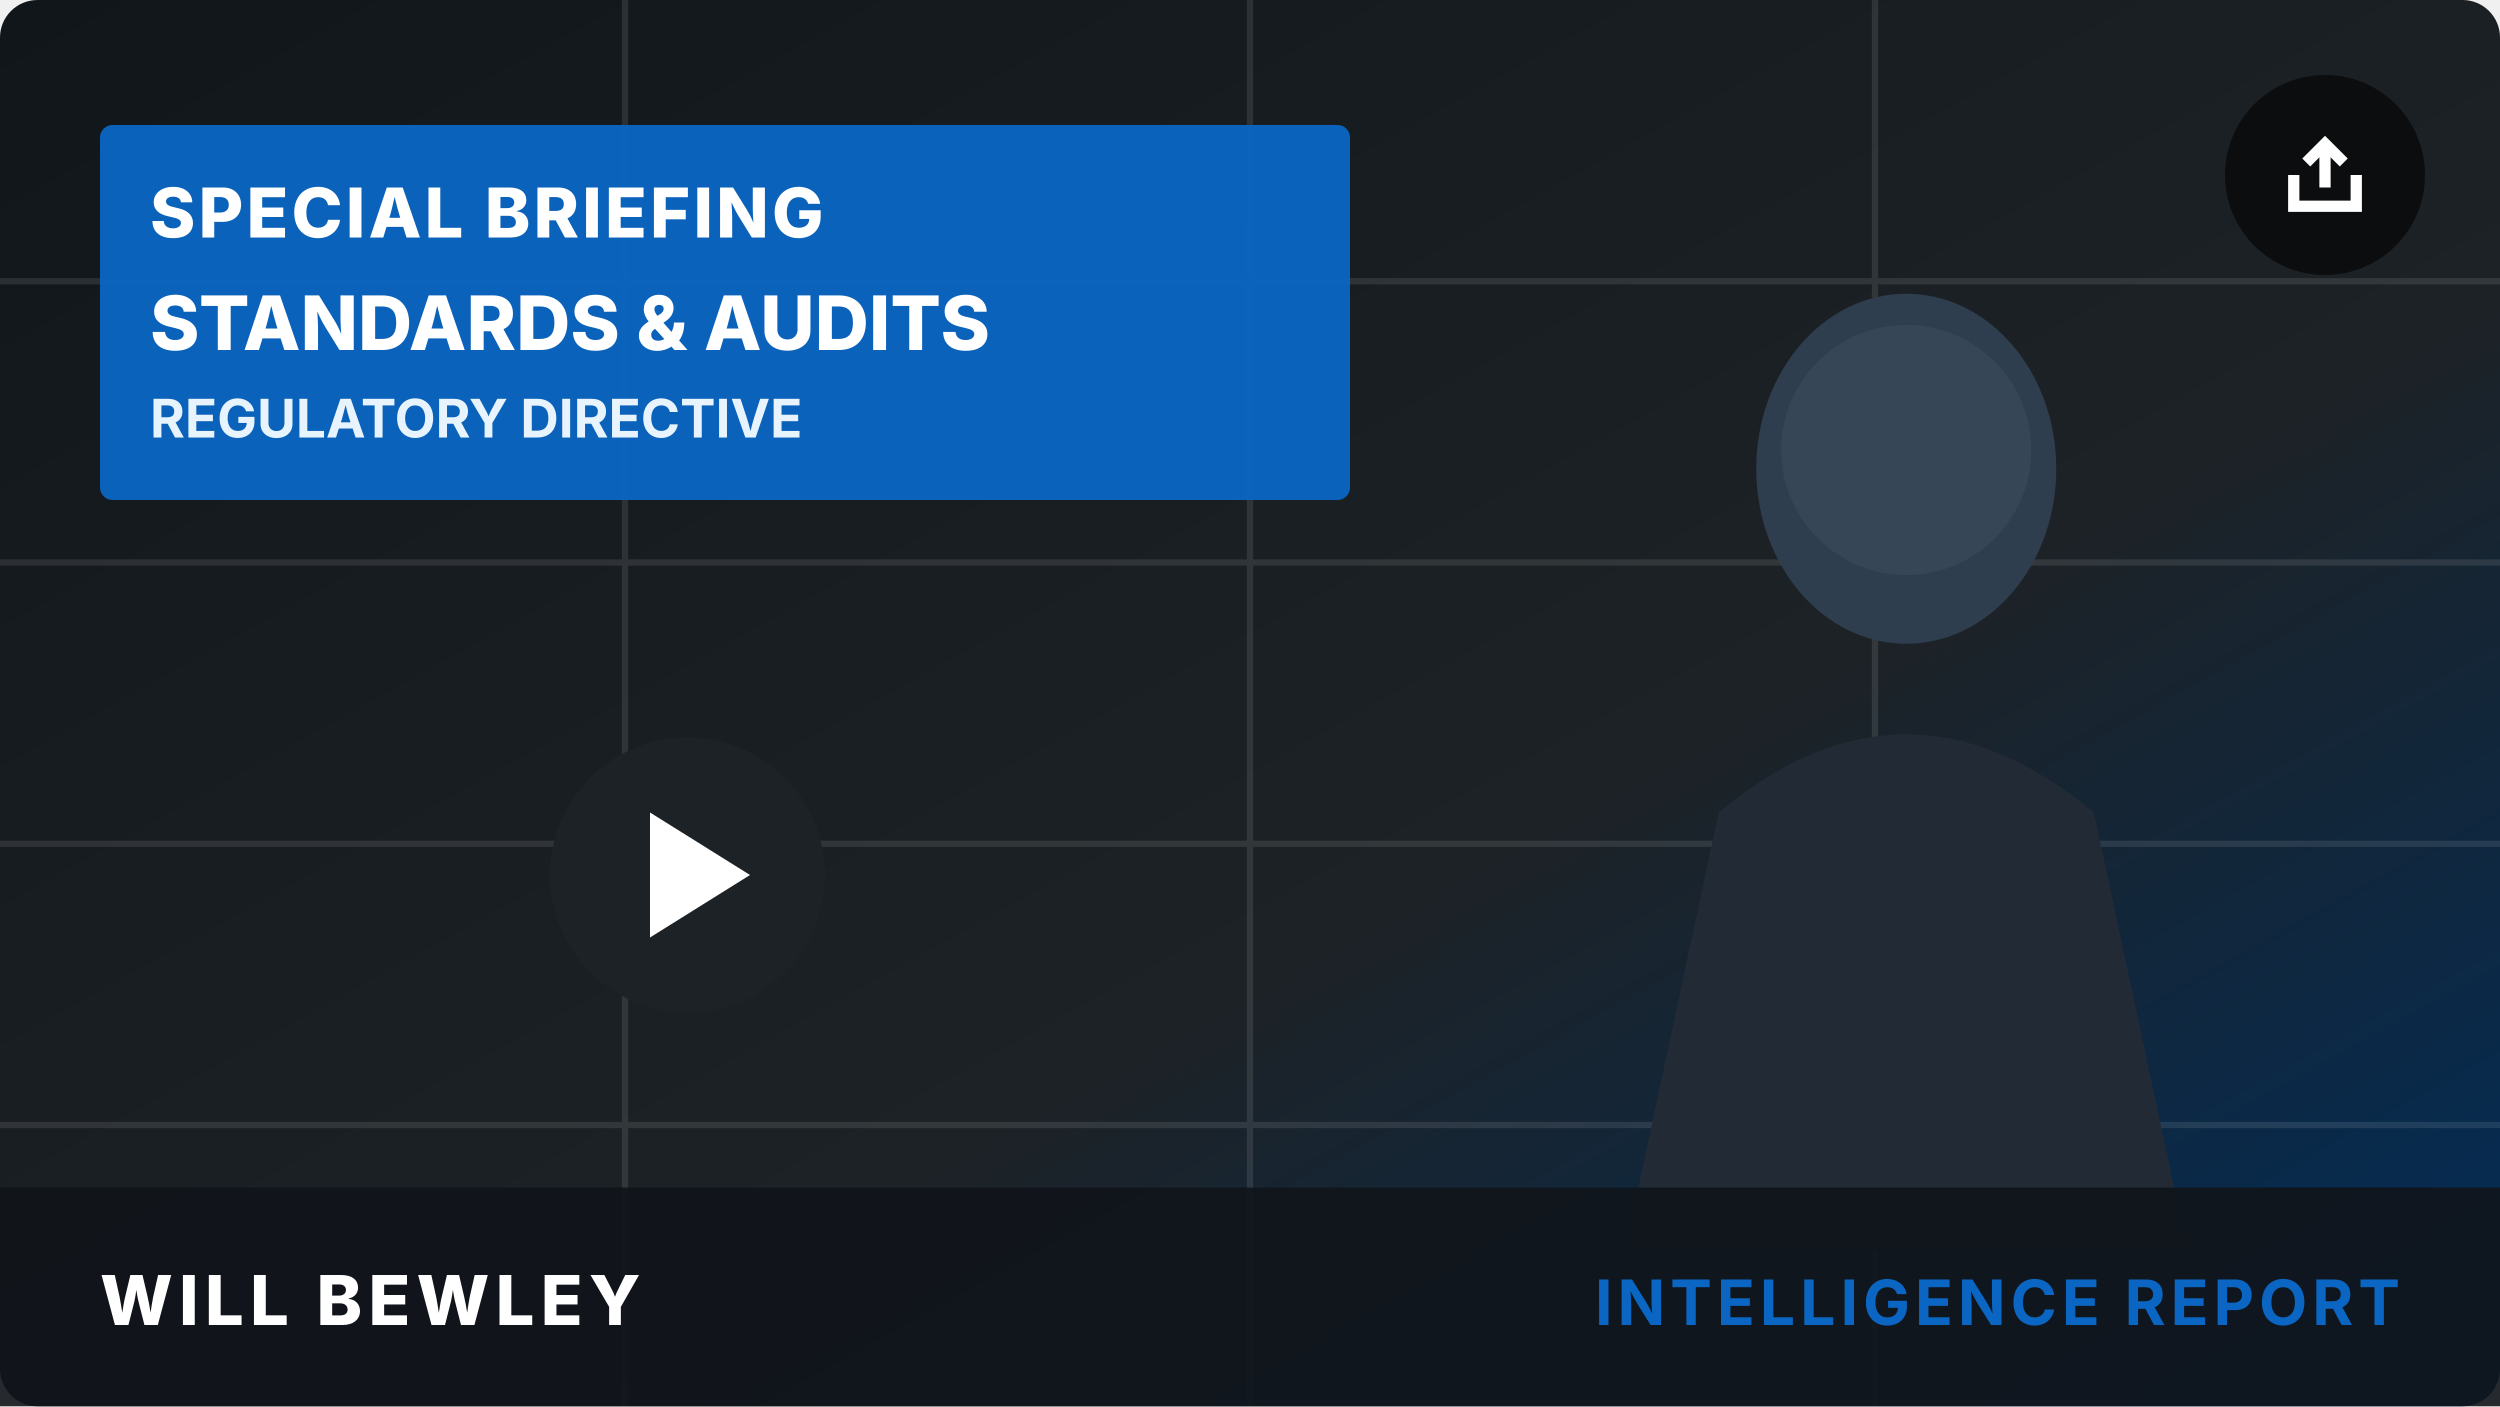
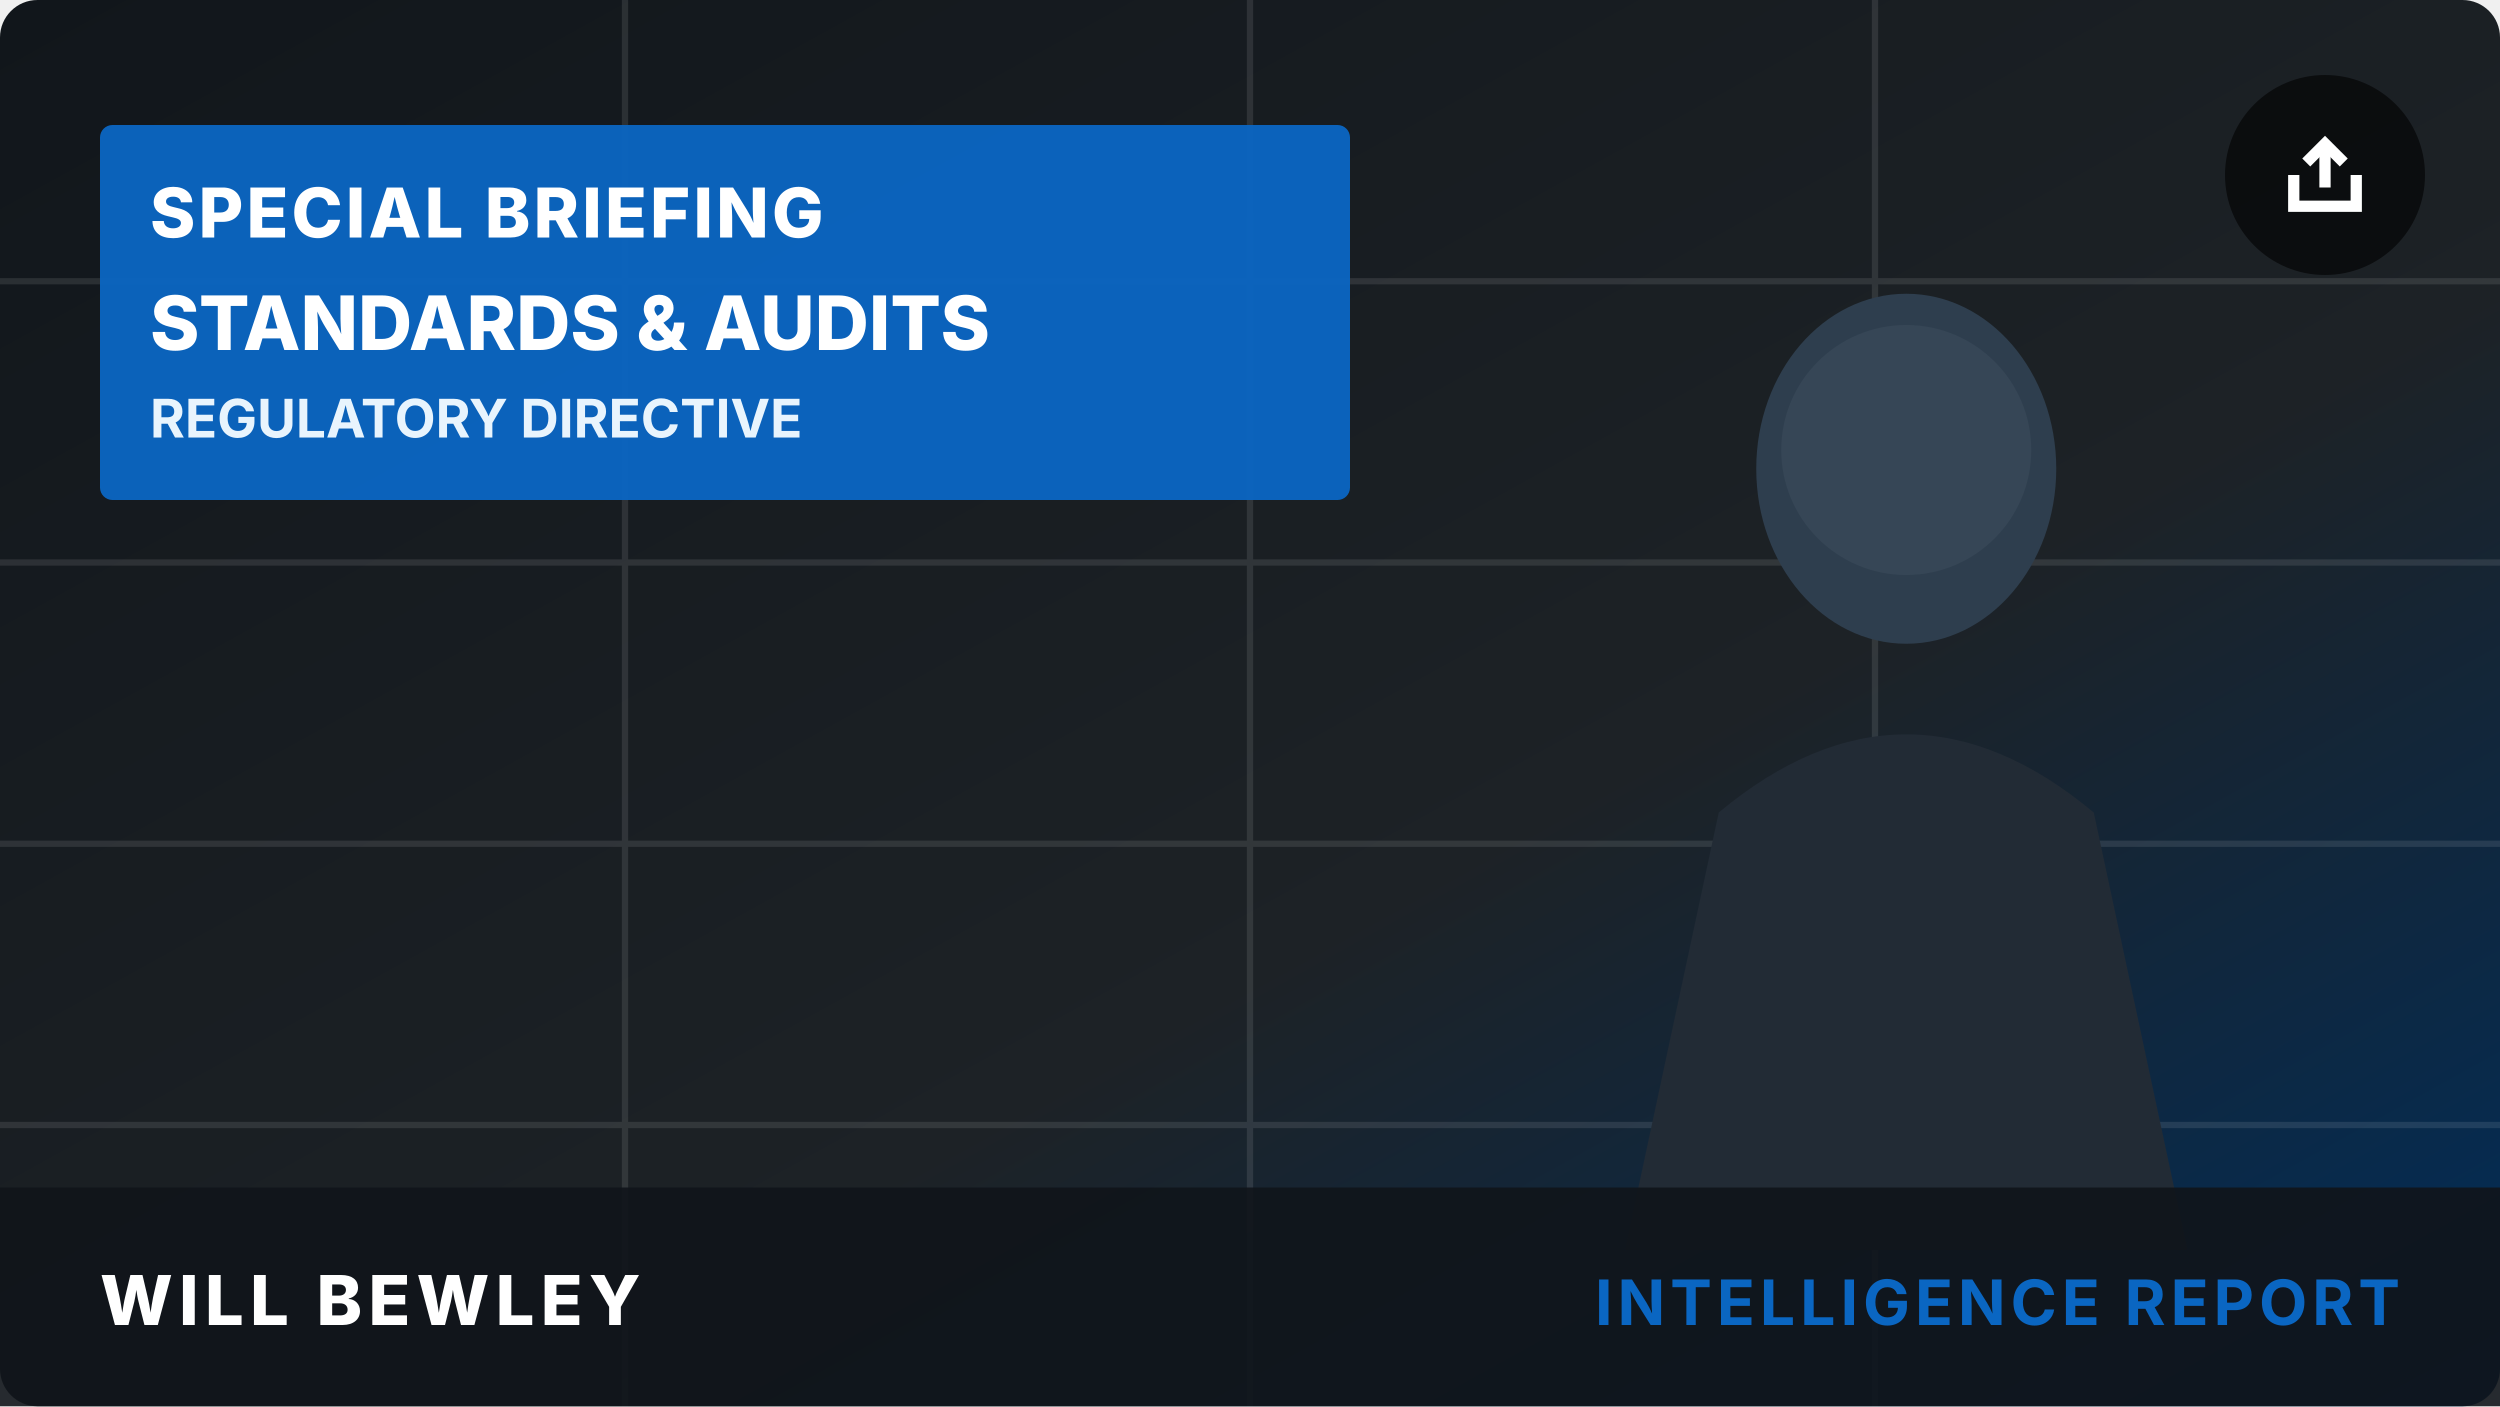
<svg xmlns="http://www.w3.org/2000/svg" viewBox="0 0 400 225" width="400" height="225">
  <defs>
    <linearGradient id="grad_fw_toda" x1="0%" y1="0%" x2="100%" y2="100%">
      <stop offset="0%" stop-color="#11161B" />
      <stop offset="60%" stop-color="#1D2226" />
      <stop offset="100%" stop-color="#002D5A" />
    </linearGradient>
  </defs>
  <rect width="400" height="225" fill="url(#grad_fw_toda)" rx="6" />
  <g opacity="0.1" stroke="#FFFFFF" stroke-width="1">
    <line x1="0" y1="45" x2="400" y2="45" />
    <line x1="0" y1="90" x2="400" y2="90" />
    <line x1="0" y1="135" x2="400" y2="135" />
    <line x1="0" y1="180" x2="400" y2="180" />
    <line x1="100" y1="0" x2="100" y2="225" />
    <line x1="200" y1="0" x2="200" y2="225" />
    <line x1="300" y1="0" x2="300" y2="225" />
  </g>
  <rect x="16" y="20" width="200" height="60" fill="#0A66C2" rx="2" opacity="0.95" />
  <text x="24" y="38" font-family="-apple-system, sans-serif" font-size="11" font-weight="800" fill="#FFFFFF" letter-spacing="0.5">SPECIAL BRIEFING</text>
  <text x="24" y="56" font-family="-apple-system, sans-serif" font-size="12" font-weight="800" fill="#FFFFFF">STANDARDS &amp; AUDITS</text>
  <text x="24" y="70" font-family="-apple-system, sans-serif" font-size="8.5" font-weight="700" fill="#E8F4FD">REGULATORY DIRECTIVE</text>
  <g transform="translate(260, 40)">
    <ellipse cx="45" cy="35" rx="24" ry="28" fill="#2E3E4E" />
    <path d="M15,90 Q45,65 75,90 L90,160 L0,160 Z" fill="#222B35" />
    <circle cx="45" cy="32" r="20" fill="#425262" opacity="0.4" />
  </g>
  <circle cx="372" cy="28" r="16" fill="#000000" opacity="0.6" />
  <g transform="translate(366, 21)" stroke="#FFFFFF" stroke-width="1.8" fill="none">
    <path d="M 6 2 L 6 9" />
    <path d="M 3 5 L 6 2 L 9 5" />
    <path d="M 1 7 L 1 12 L 11 12 L 11 7" />
  </g>
-   <circle cx="110" cy="140" r="22" fill="#1D2226" />
-   <polygon points="104,130 120,140 104,150" fill="#FFFFFF" />
  <rect x="0" y="190" width="400" height="35" fill="#0F1419" opacity="0.9" />
  <text x="16" y="212" font-family="-apple-system, sans-serif" font-size="11" font-weight="800" fill="#FFFFFF" letter-spacing="1">WILL BEWLEY</text>
  <text x="384" y="212" font-family="-apple-system, sans-serif" font-size="10" font-weight="700" fill="#0A66C2" text-anchor="end" letter-spacing="0.8">INTELLIGENCE REPORT</text>
</svg>
